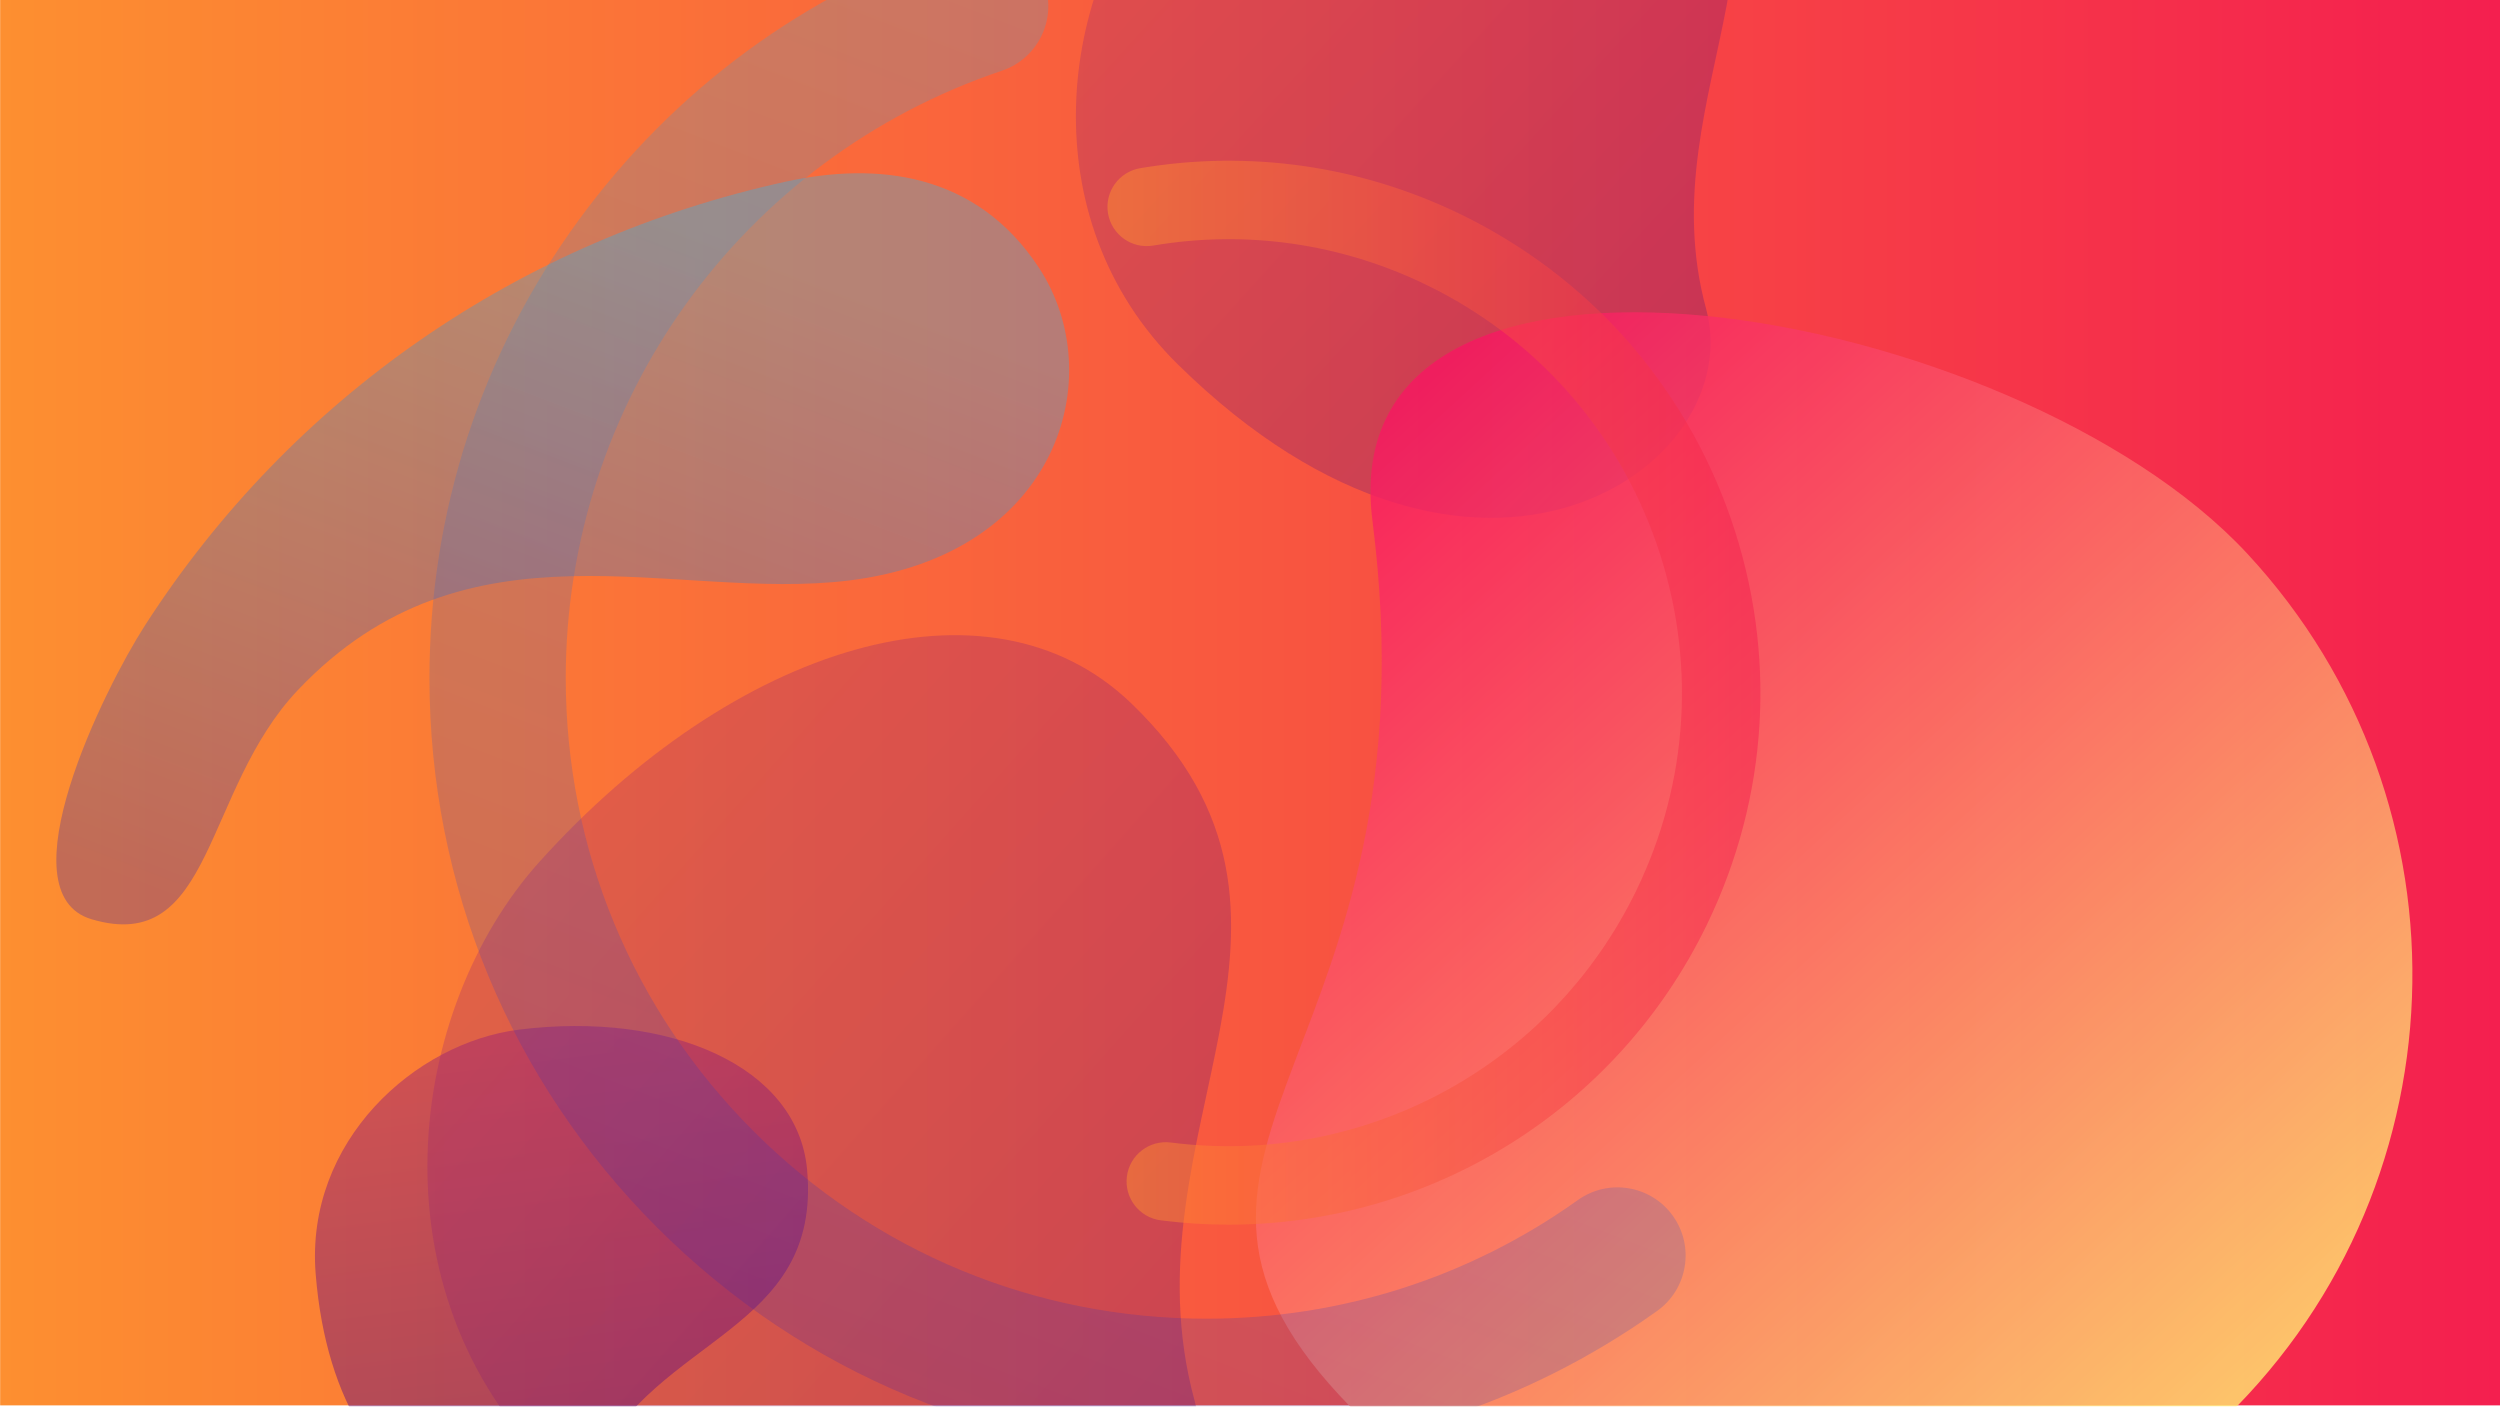
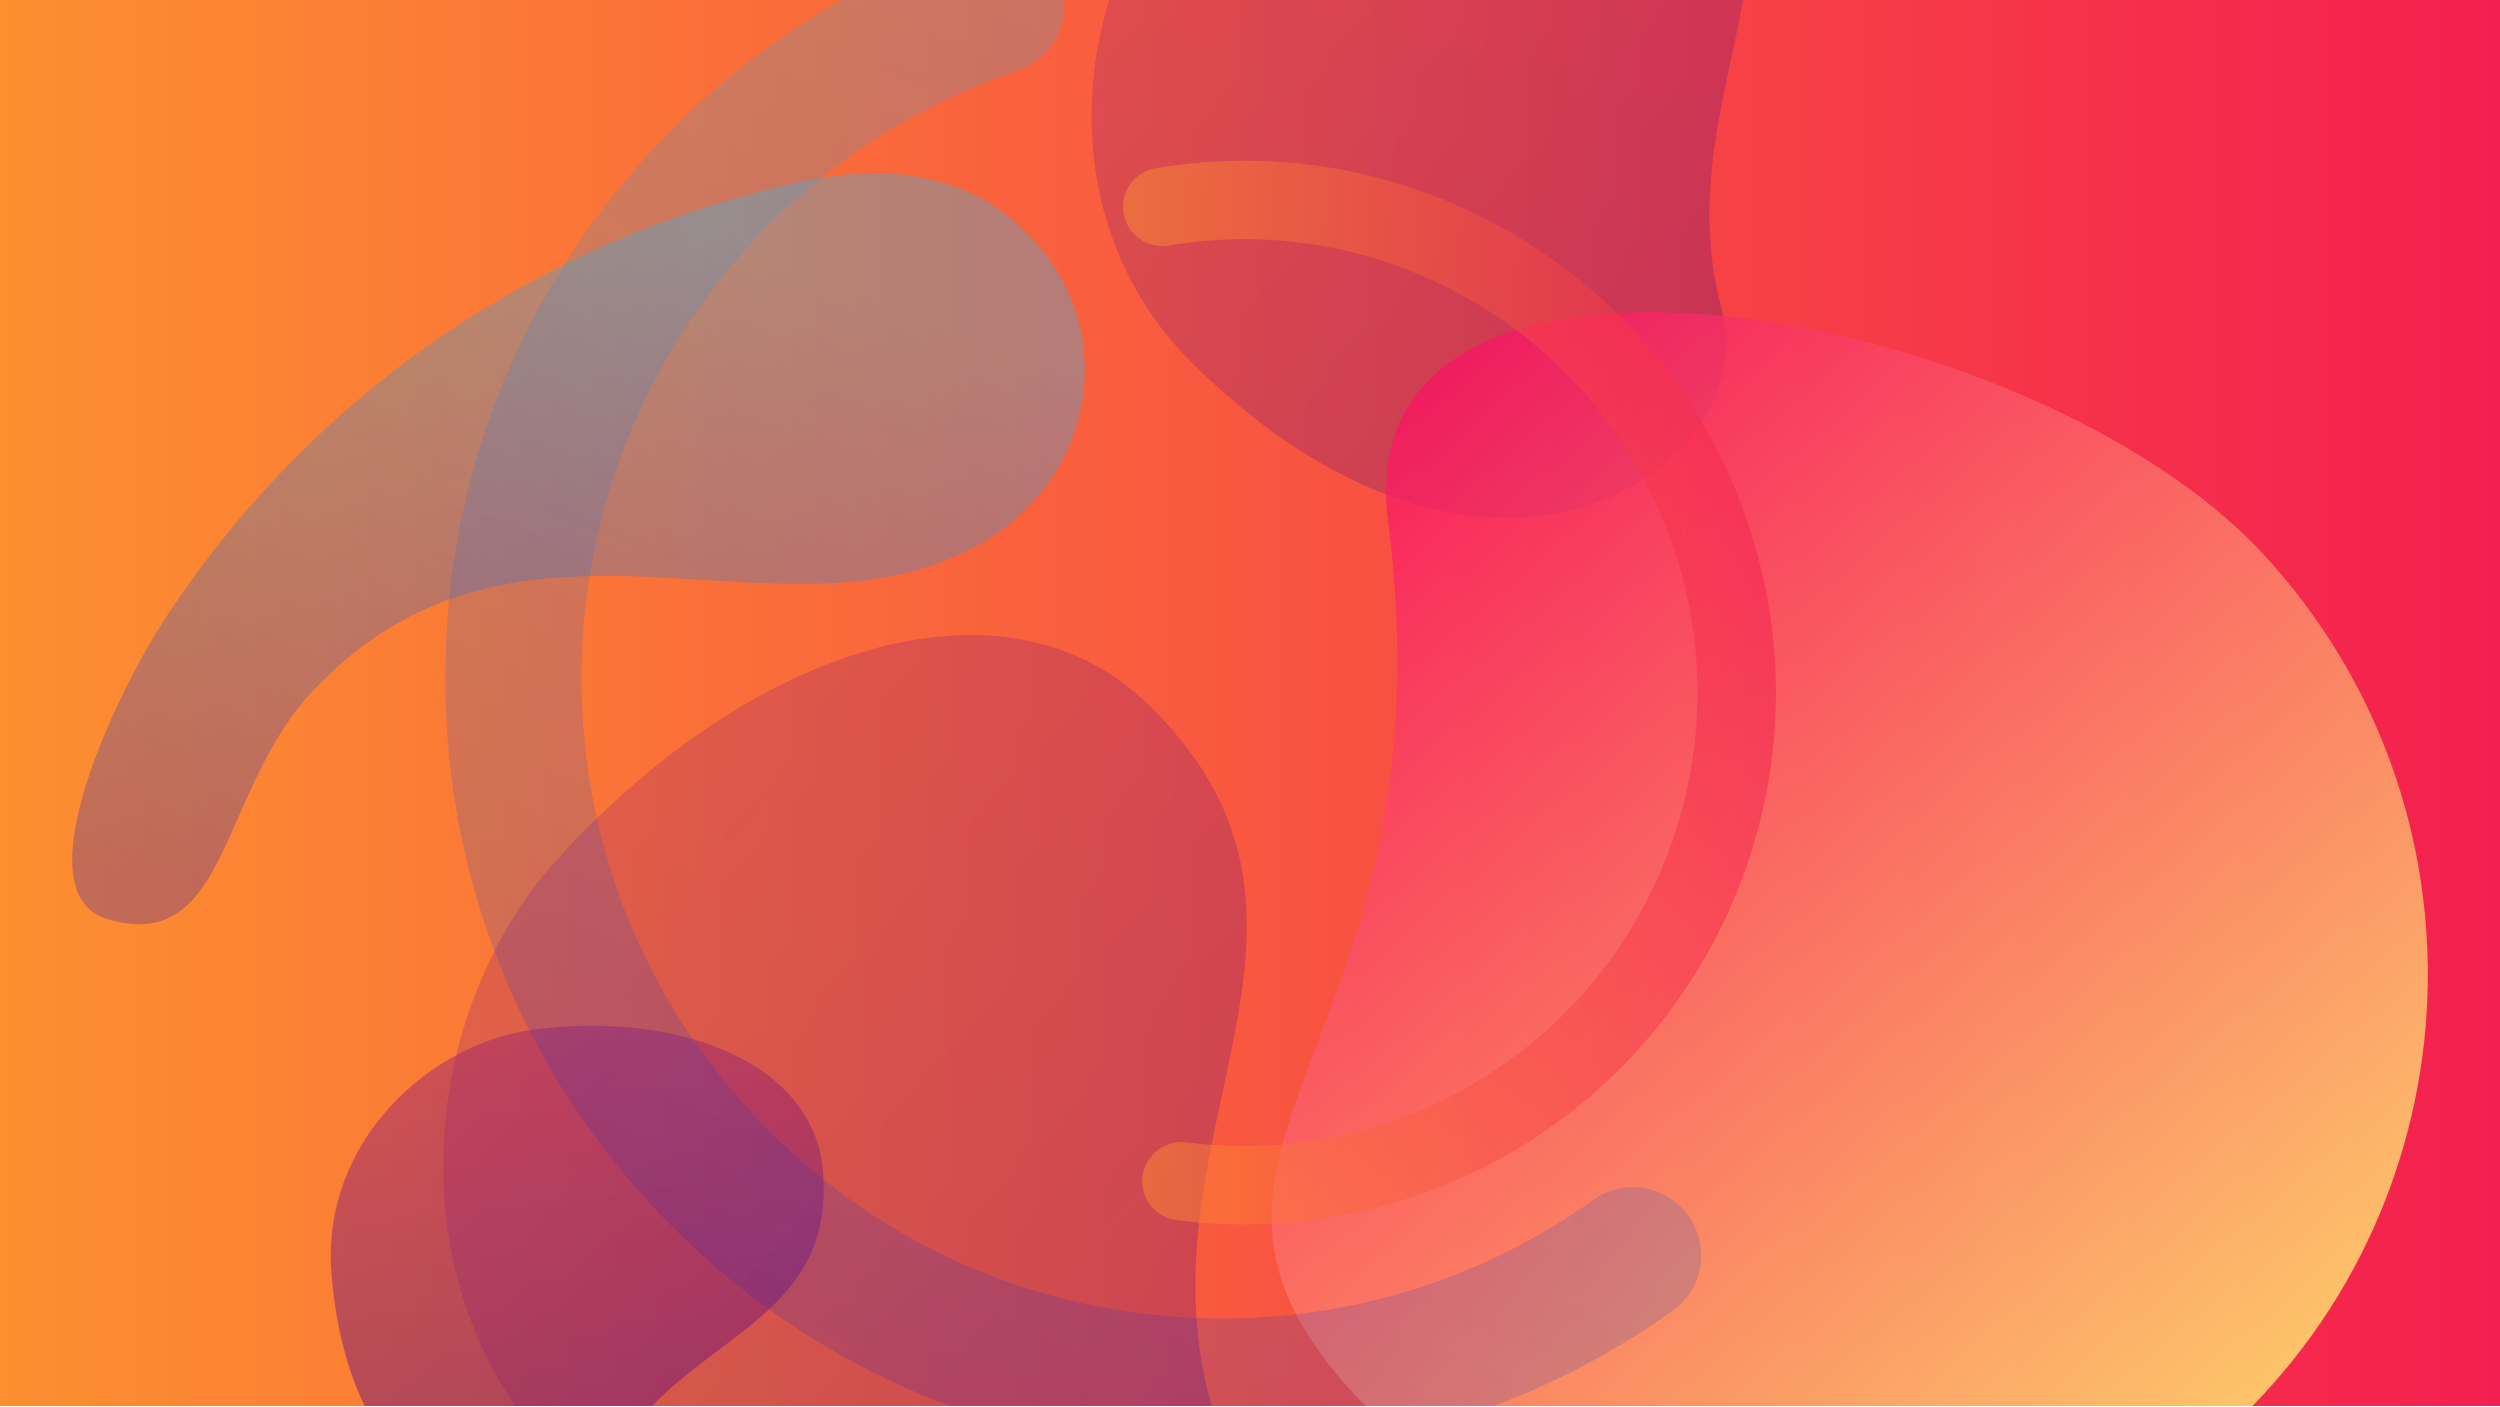
- <svg xmlns="http://www.w3.org/2000/svg" xmlns:xlink="http://www.w3.org/1999/xlink" width="1920" height="1080" viewBox="0 0 508 285.75" version="1.1" id="svg2745">
-   <defs id="defs2739">
-     <linearGradient xlink:href="#linearGradient208" id="linearGradient4669" gradientUnits="userSpaceOnUse" gradientTransform="matrix(1.778087,0,0,1,-1191.815,-1202.827)" x1="670.296" y1="1345.526" x2="956.046" y2="1345.526" />
+ <svg xmlns="http://www.w3.org/2000/svg" xmlns:xlink="http://www.w3.org/1999/xlink" width="508.088mm" height="285.75mm" viewBox="0 0 508.088 285.75" version="1.1" id="svg1503">
+   <defs id="defs1497">
+     <linearGradient xlink:href="#linearGradient208" id="linearGradient1482" x1="0" y1="143.064" x2="508.378" y2="143.064" gradientUnits="userSpaceOnUse" gradientTransform="matrix(0.9994296,0,0,0.9986789,-505.0202,-25.79167)" />
    <linearGradient x1="0" y1="0" x2="1" y2="0" gradientUnits="userSpaceOnUse" gradientTransform="matrix(234.7354,0,0,-234.7354,214.7461,250.542)" spreadMethod="pad" id="linearGradient208">
      <stop style="stop-opacity:1;stop-color:#fd8f30" offset="0" id="stop204" />
      <stop style="stop-opacity:1;stop-color:#f41f4f" offset="1" id="stop206" />
    </linearGradient>
-     <linearGradient x1="0" y1="0" x2="1" y2="0" gradientUnits="userSpaceOnUse" gradientTransform="matrix(180.9702,465.7323,465.7323,-180.9702,129.523,2.926758)" spreadMethod="pad" id="linearGradient110">
-       <stop style="stop-opacity:1;stop-color:#351faf" offset="0" id="stop106" />
-       <stop style="stop-opacity:1;stop-color:#18bffe" offset="1" id="stop108" />
-     </linearGradient>
-     <linearGradient x1="0" y1="0" x2="1" y2="0" gradientUnits="userSpaceOnUse" gradientTransform="matrix(246.981,-222.2596,-222.2596,-246.981,18.96777,199.1055)" spreadMethod="pad" id="linearGradient376">
-       <stop style="stop-opacity:1;stop-color:#a4266f" offset="0" id="stop372" />
-       <stop style="stop-opacity:1;stop-color:#58117b" offset="1" id="stop374" />
-     </linearGradient>
-     <linearGradient x1="0" y1="0" x2="1" y2="0" gradientUnits="userSpaceOnUse" gradientTransform="matrix(21.5442,-172.5449,-172.5449,-21.5442,9.626465,130.2197)" spreadMethod="pad" id="linearGradient408">
-       <stop style="stop-opacity:1;stop-color:#a4266f" offset="0" id="stop404" />
-       <stop style="stop-opacity:1;stop-color:#58117b" offset="1" id="stop406" />
-     </linearGradient>
-     <linearGradient x1="0" y1="0" x2="1" y2="0" gradientUnits="userSpaceOnUse" gradientTransform="matrix(202.8824,-182.5751,-182.5751,-202.8824,243.4038,555.3711)" spreadMethod="pad" id="linearGradient440">
-       <stop style="stop-opacity:1;stop-color:#a4266f" offset="0" id="stop436" />
-       <stop style="stop-opacity:1;stop-color:#58117b" offset="1" id="stop438" />
-     </linearGradient>
-     <linearGradient x1="0" y1="0" x2="1" y2="0" gradientUnits="userSpaceOnUse" gradientTransform="matrix(299.3491,0,0,-299.3491,102.1089,282.126)" spreadMethod="pad" id="linearGradient176">
-       <stop style="stop-opacity:1;stop-color:#a4266f" offset="0" id="stop172" />
-       <stop style="stop-opacity:1;stop-color:#58117b" offset="1" id="stop174" />
-     </linearGradient>
-     <clipPath clipPathUnits="userSpaceOnUse" id="clipPath10202-9-7">
-       <path d="m 839.093,1489.274 c 0,33.18 -26.898,60.078 -60.078,60.078 -33.181,0 -60.078,-26.898 -60.078,-60.078 0,-33.18 26.898,-60.078 60.078,-60.078 33.18,0 60.078,26.898 60.078,60.078" style="display:inline;opacity:0.4;fill:url(#radialGradient10206);stroke:none;stroke-width:0.572" id="path10204-3-4" />
-     </clipPath>
-     <radialGradient fx="0" fy="0" cx="0" cy="0" r="1" gradientUnits="userSpaceOnUse" gradientTransform="matrix(60.07795,0,0,60.07795,779.0148,1489.274)" spreadMethod="pad" id="radialGradient5232-3-20-0-0-8">
-       <stop style="stop-opacity:1;stop-color:#24115f" offset="0" id="stop5228-0-29-6-6-5" />
-       <stop style="stop-opacity:1;stop-color:#260237" offset="1" id="stop5230-7-09-0-2-9" />
-     </radialGradient>
-     <linearGradient x1="0" y1="0" x2="1" y2="0" gradientUnits="userSpaceOnUse" gradientTransform="matrix(743.9986,787.9979,787.9979,-743.9986,-164.0366,-188.5234)" spreadMethod="pad" id="linearGradient38">
-       <stop style="stop-opacity:1;stop-color:#18bffe" offset="0" id="stop32" />
-       <stop style="stop-opacity:1;stop-color:#191b70" offset="0.603" id="stop34" />
-       <stop style="stop-opacity:1;stop-color:#04063b" offset="1" id="stop36" />
+     <linearGradient x1="0" y1="0" x2="1" y2="0" gradientUnits="userSpaceOnUse" gradientTransform="matrix(234.7354,0,0,-234.7354,214.7461,250.542)" spreadMethod="pad" id="linearGradient208-9-4">
+       <stop style="stop-opacity:1;stop-color:#fd8f30" offset="0" id="stop204-7-0" />
+       <stop style="stop-opacity:1;stop-color:#f41f4f" offset="1" id="stop206-3-0" />
    </linearGradient>
    <clipPath clipPathUnits="userSpaceOnUse" id="clipPath2523">
      <path d="M 715.358,-5.98 H -183.39 V 499.565 h 898.748 z" style="display:inline;opacity:0.9;fill:url(#linearGradient2527);stroke:none;stroke-width:1.348" id="path2525" />
    </clipPath>
    <linearGradient x1="0" y1="0" x2="1" y2="0" gradientUnits="userSpaceOnUse" gradientTransform="matrix(202.8824,-182.5751,-182.5751,-202.8824,243.4038,555.3711)" spreadMethod="pad" id="linearGradient440-0-6">
      <stop style="stop-opacity:1;stop-color:#a4266f" offset="0" id="stop436-2-2" />
      <stop style="stop-opacity:1;stop-color:#58117b" offset="1" id="stop438-3-9" />
    </linearGradient>
    <linearGradient x1="0" y1="0" x2="1" y2="0" gradientUnits="userSpaceOnUse" gradientTransform="matrix(21.5442,-172.5449,-172.5449,-21.5442,9.626471,130.2198)" spreadMethod="pad" id="linearGradient408-7-9">
      <stop style="stop-opacity:1;stop-color:#a4266f" offset="0" id="stop404-5-0" />
      <stop style="stop-opacity:1;stop-color:#58117b" offset="1" id="stop406-9-8" />
    </linearGradient>
    <linearGradient x1="0" y1="0" x2="1" y2="0" gradientUnits="userSpaceOnUse" gradientTransform="matrix(246.981,-222.2596,-222.2596,-246.981,18.96777,199.1055)" spreadMethod="pad" id="linearGradient376-2-1">
      <stop style="stop-opacity:1;stop-color:#a4266f" offset="0" id="stop372-2-3" />
      <stop style="stop-opacity:1;stop-color:#58117b" offset="1" id="stop374-8-1" />
    </linearGradient>
    <linearGradient x1="0" y1="0" x2="1" y2="0" gradientUnits="userSpaceOnUse" gradientTransform="matrix(-321.1114,346.1828,346.1828,321.1114,612.667,-13.92282)" spreadMethod="pad" id="linearGradient144-9-10">
      <stop style="stop-opacity:1;stop-color:#ffe872" offset="0" id="stop138-3-3" />
      <stop style="stop-opacity:1;stop-color:#ffe872" offset="0.005" id="stop140-1-4" />
      <stop style="stop-opacity:1;stop-color:#f81662" offset="1" id="stop142-9-0" />
    </linearGradient>
    <linearGradient x1="0" y1="0" x2="1" y2="0" gradientUnits="userSpaceOnUse" gradientTransform="matrix(180.9702,465.7323,465.7323,-180.9702,129.523,2.926775)" spreadMethod="pad" id="linearGradient110-4-3">
      <stop style="stop-opacity:1;stop-color:#351faf" offset="0" id="stop106-7-9" />
      <stop style="stop-opacity:1;stop-color:#18bffe" offset="1" id="stop108-8-1" />
    </linearGradient>
    <linearGradient x1="0" y1="0" x2="1" y2="0" gradientUnits="userSpaceOnUse" gradientTransform="matrix(105.244,270.8797,270.8797,-105.244,-34.03662,143.3389)" spreadMethod="pad" id="linearGradient78-4-9">
      <stop style="stop-opacity:1;stop-color:#351faf" offset="0" id="stop74-5-6" />
      <stop style="stop-opacity:1;stop-color:#18bffe" offset="1" id="stop76-0-9" />
    </linearGradient>
-     <radialGradient fx="0" fy="0" cx="0" cy="0" r="1" gradientUnits="userSpaceOnUse" gradientTransform="matrix(105.1233,0,0,-105.1233,250.2056,233.1953)" spreadMethod="pad" id="radialGradient5232-33">
-       <stop style="stop-opacity:1;stop-color:#24115f" offset="0" id="stop5228-8" />
-       <stop style="stop-opacity:1;stop-color:#260237" offset="1" id="stop5230-0" />
-     </radialGradient>
-     <linearGradient x1="0" y1="0" x2="1" y2="0" gradientUnits="userSpaceOnUse" gradientTransform="matrix(299.3491,0,0,-299.3491,102.1089,282.126)" spreadMethod="pad" id="linearGradient176-6-5">
-       <stop style="stop-opacity:1;stop-color:#a4266f" offset="0" id="stop172-1-6" />
-       <stop style="stop-opacity:1;stop-color:#58117b" offset="1" id="stop174-2-6" />
-     </linearGradient>
-     <linearGradient x1="0" y1="0" x2="1" y2="0" gradientUnits="userSpaceOnUse" gradientTransform="matrix(234.7354,0,0,-234.7354,214.7461,250.542)" spreadMethod="pad" id="linearGradient208-9-4">
-       <stop style="stop-opacity:1;stop-color:#fd8f30" offset="0" id="stop204-7-0" />
-       <stop style="stop-opacity:1;stop-color:#f41f4f" offset="1" id="stop206-3-0" />
-     </linearGradient>
  </defs>
-   <g id="layer1">
-     <path d="M 508.117,285.574 H 0.029 V -0.176 H 508.117 Z" style="display:inline;mix-blend-mode:normal;fill:url(#linearGradient4669);fill-opacity:1;stroke:none;stroke-width:0.762" id="path4471" />
-     <path d="M 396.875,285.575 H 111.125 v -285.75 h 285.75 z" style="display:inline;fill:url(#linearGradient3696);fill-opacity:1;stroke:none;stroke-width:0.572" id="path3694" />
-     <g id="g2314-6" clip-path="url(#clipPath2523)" style="display:inline" transform="matrix(0.5652306,0,0,-0.5652306,103.6578,282.3697)">
-       <path d="m 429.958,388.54 c 15.451,-56.625 -82.284,-125.819 -189.833,-20.063 -53.731,52.836 -42.879,135.601 -3.618,179.229 57.332,63.709 132.462,87.493 174.74,46.778 66.26,-63.808 -3.011,-126.348 18.711,-205.944" style="opacity:0.3;fill:url(#linearGradient440-0-6);stroke:none;stroke-width:1" id="path442-7" />
-       <path d="m 29.878,-27.932 c -16.177,-33.714 -92.103,-26.27 -99.786,69.517 -3.838,47.853 35.908,83.186 73.012,87.82 C 57.285,136.172 103.387,116.289 106.765,79.049 112.061,20.686 52.615,19.46 29.878,-27.932" style="opacity:0.5;fill:url(#linearGradient408-7-9);stroke:none;stroke-width:1" id="path410-5" />
-       <path d="M 246.07,-3.986 C 264.88,-72.919 145.9,-157.153 14.975,-28.41 c -65.411,64.32 -52.2,165.075 -4.405,218.185 69.794,77.558 161.255,106.511 212.722,56.947 80.661,-77.677 -3.665,-153.811 22.778,-250.708" style="opacity:0.3;fill:url(#linearGradient376-2-1);stroke:none;stroke-width:1" id="path378-6" />
-       <path d="M 612.666,-13.923 C 702.771,69.65 708.063,210.446 624.488,300.553 540.904,390.663 294.44,434.292 310.001,312.385 334.369,121.514 214.604,88.009 298.184,-2.106 381.761,-92.208 522.558,-97.504 612.666,-13.923" style="opacity:0.8;fill:url(#linearGradient144-9-10);stroke:none;stroke-width:1" id="path146-9" />
-       <path d="m 250.31,-23.5 c -74.607,0 -144.747,29.054 -197.501,81.808 -52.756,52.755 -81.809,122.896 -81.809,197.503 0,59.654 18.547,116.574 53.637,164.606 34.358,47.032 81.566,81.669 136.52,100.166 12.825,4.319 26.72,-2.579 31.036,-15.403 4.317,-12.824 -2.58,-26.72 -15.404,-31.036 -93.78,-31.567 -156.789,-119.309 -156.789,-218.333 0,-61.519 23.957,-119.355 67.456,-162.855 C 130.956,49.456 188.791,25.5 250.31,25.5 c 48.241,0 94.422,14.748 133.552,42.649 11.014,7.857 26.315,5.294 34.172,-5.724 7.856,-11.017 5.293,-26.317 -5.724,-34.172 -47.482,-33.857 -103.5,-51.753 -162,-51.753" style="opacity:0.2;fill:url(#linearGradient110-4-3);stroke:none;stroke-width:1" id="path112-8" />
-       <path d="m 190.101,403.318 c 25.668,-39.083 7.006,-103.16 -68.19,-112.432 -63.158,-7.788 -137.138,25.003 -198.202,-39.386 C -110.5,215.428 -106.5,156 -150.5,169.109 c -31.716,9.45 4.514,82.796 19.254,105.67 52.95,82.172 134.782,138.563 230.273,159.468 32.652,7.149 68.462,3.496 91.074,-30.929" style="opacity:0.3;fill:url(#linearGradient78-4-9);stroke:none;stroke-width:1" id="path80-7" />
+   <g id="layer1" transform="translate(505.0202,25.79167)">
+     <rect style="fill:url(#linearGradient1482);fill-opacity:1;fill-rule:nonzero;stroke:none;stroke-width:0.176;stroke-linecap:round;stroke-linejoin:round;stroke-miterlimit:10;stroke-dasharray:none;stroke-dashoffset:0;stroke-opacity:1;paint-order:markers stroke fill" id="rect1474" width="508.088" height="285.75" x="-505.02" y="-25.792" />
+     <g id="g2276" transform="translate(3.131052)">
+       <g transform="matrix(0.5652306,0,0,-0.5652306,-401.2744,256.5781)" style="display:inline" clip-path="url(#clipPath2523)" id="g2314-6">
+         <path id="path442-7" style="opacity:0.3;fill:url(#linearGradient440-0-6);stroke:none;stroke-width:1" d="m 429.958,388.54 c 15.451,-56.625 -82.284,-125.819 -189.833,-20.063 -53.731,52.836 -42.879,135.601 -3.618,179.229 57.332,63.709 132.462,87.493 174.74,46.778 66.26,-63.808 -3.011,-126.348 18.711,-205.944" />
+         <path id="path410-5" style="opacity:0.5;fill:url(#linearGradient408-7-9);stroke:none;stroke-width:1" d="m 29.878,-27.932 c -16.177,-33.714 -92.103,-26.27 -99.786,69.517 -3.838,47.853 35.908,83.186 73.012,87.82 C 57.285,136.172 103.387,116.289 106.765,79.049 112.061,20.686 52.615,19.46 29.878,-27.932" />
+         <path id="path378-6" style="opacity:0.3;fill:url(#linearGradient376-2-1);stroke:none;stroke-width:1" d="M 246.07,-3.986 C 264.88,-72.919 145.9,-157.153 14.975,-28.41 c -65.411,64.32 -52.2,165.075 -4.405,218.185 69.794,77.558 161.255,106.511 212.722,56.947 80.661,-77.677 -3.665,-153.811 22.778,-250.708" />
+         <path id="path146-9" style="opacity:0.8;fill:url(#linearGradient144-9-10);stroke:none;stroke-width:1" d="M 612.666,-13.923 C 702.771,69.65 708.063,210.446 624.488,300.553 540.904,390.663 294.44,434.292 310.001,312.385 334.369,121.514 214.604,88.009 298.184,-2.106 381.761,-92.208 522.558,-97.504 612.666,-13.923" />
+         <path id="path112-8" style="opacity:0.2;fill:url(#linearGradient110-4-3);stroke:none;stroke-width:1" d="m 250.31,-23.5 c -74.607,0 -144.747,29.054 -197.501,81.808 -52.756,52.755 -81.809,122.896 -81.809,197.503 0,59.654 18.547,116.574 53.637,164.606 34.358,47.032 81.566,81.669 136.52,100.166 12.825,4.319 26.72,-2.579 31.036,-15.403 4.317,-12.824 -2.58,-26.72 -15.404,-31.036 -93.78,-31.567 -156.789,-119.309 -156.789,-218.333 0,-61.519 23.957,-119.355 67.456,-162.855 C 130.956,49.456 188.791,25.5 250.31,25.5 c 48.241,0 94.422,14.748 133.552,42.649 11.014,7.857 26.315,5.294 34.172,-5.724 7.856,-11.017 5.293,-26.317 -5.724,-34.172 -47.482,-33.857 -103.5,-51.753 -162,-51.753" />
+         <path id="path80-7" style="opacity:0.3;fill:url(#linearGradient78-4-9);stroke:none;stroke-width:1" d="m 190.101,403.318 c 25.668,-39.083 7.006,-103.16 -68.19,-112.432 -63.158,-7.788 -137.138,25.003 -198.202,-39.386 C -110.5,215.428 -106.5,156 -150.5,169.109 c -31.716,9.45 4.514,82.796 19.254,105.67 52.95,82.172 134.782,138.563 230.273,159.468 32.652,7.149 68.462,3.496 91.074,-30.929" />
+       </g>
+       <g transform="matrix(0.5652306,0,0,-0.5652306,-401.2744,256.5781)" style="display:inline" id="g2306-3">
+         <path id="path210-0" style="display:inline;opacity:0.5;fill:url(#linearGradient208-9-4);stroke:none;stroke-width:1" d="m 258.328,59.3 c -8.082,0 -16.232,0.513 -24.407,1.559 -7.724,0.99 -13.184,8.053 -12.194,15.778 0.99,7.722 8.056,13.17 15.777,12.194 69.462,-8.896 136.692,27.478 167.305,90.514 19.018,39.16 21.647,83.383 7.405,124.521 -14.243,41.139 -43.654,74.269 -82.816,93.286 -30.709,14.914 -64.668,19.804 -98.203,14.139 -7.672,-1.297 -14.953,3.875 -16.25,11.554 -1.297,7.678 3.877,14.953 11.555,16.25 39.357,6.648 79.199,0.916 115.218,-16.577 45.936,-22.308 80.435,-61.169 97.142,-109.426 16.708,-48.256 13.622,-100.129 -8.685,-146.066 C 397.871,100.507 330.795,59.3 258.328,59.3" />
+       </g>
    </g>
-     <g id="g2306-3" style="display:inline" transform="matrix(0.5652306,0,0,-0.5652306,103.6578,282.3697)">
-       <path d="m 258.328,59.3 c -8.082,0 -16.232,0.513 -24.407,1.559 -7.724,0.99 -13.184,8.053 -12.194,15.778 0.99,7.722 8.056,13.17 15.777,12.194 69.462,-8.896 136.692,27.478 167.305,90.514 19.018,39.16 21.647,83.383 7.405,124.521 -14.243,41.139 -43.654,74.269 -82.816,93.286 -30.709,14.914 -64.668,19.804 -98.203,14.139 -7.672,-1.297 -14.953,3.875 -16.25,11.554 -1.297,7.678 3.877,14.953 11.555,16.25 39.357,6.648 79.199,0.916 115.218,-16.577 45.936,-22.308 80.435,-61.169 97.142,-109.426 16.708,-48.256 13.622,-100.129 -8.685,-146.066 C 397.871,100.507 330.795,59.3 258.328,59.3" style="display:inline;opacity:0.5;fill:url(#linearGradient208-9-4);stroke:none;stroke-width:1" id="path210-0" />
-     </g>
-     <g id="g3983" transform="matrix(2.414688,0,0,2.414688,-260.8282,72.58675)" />
  </g>
</svg>
